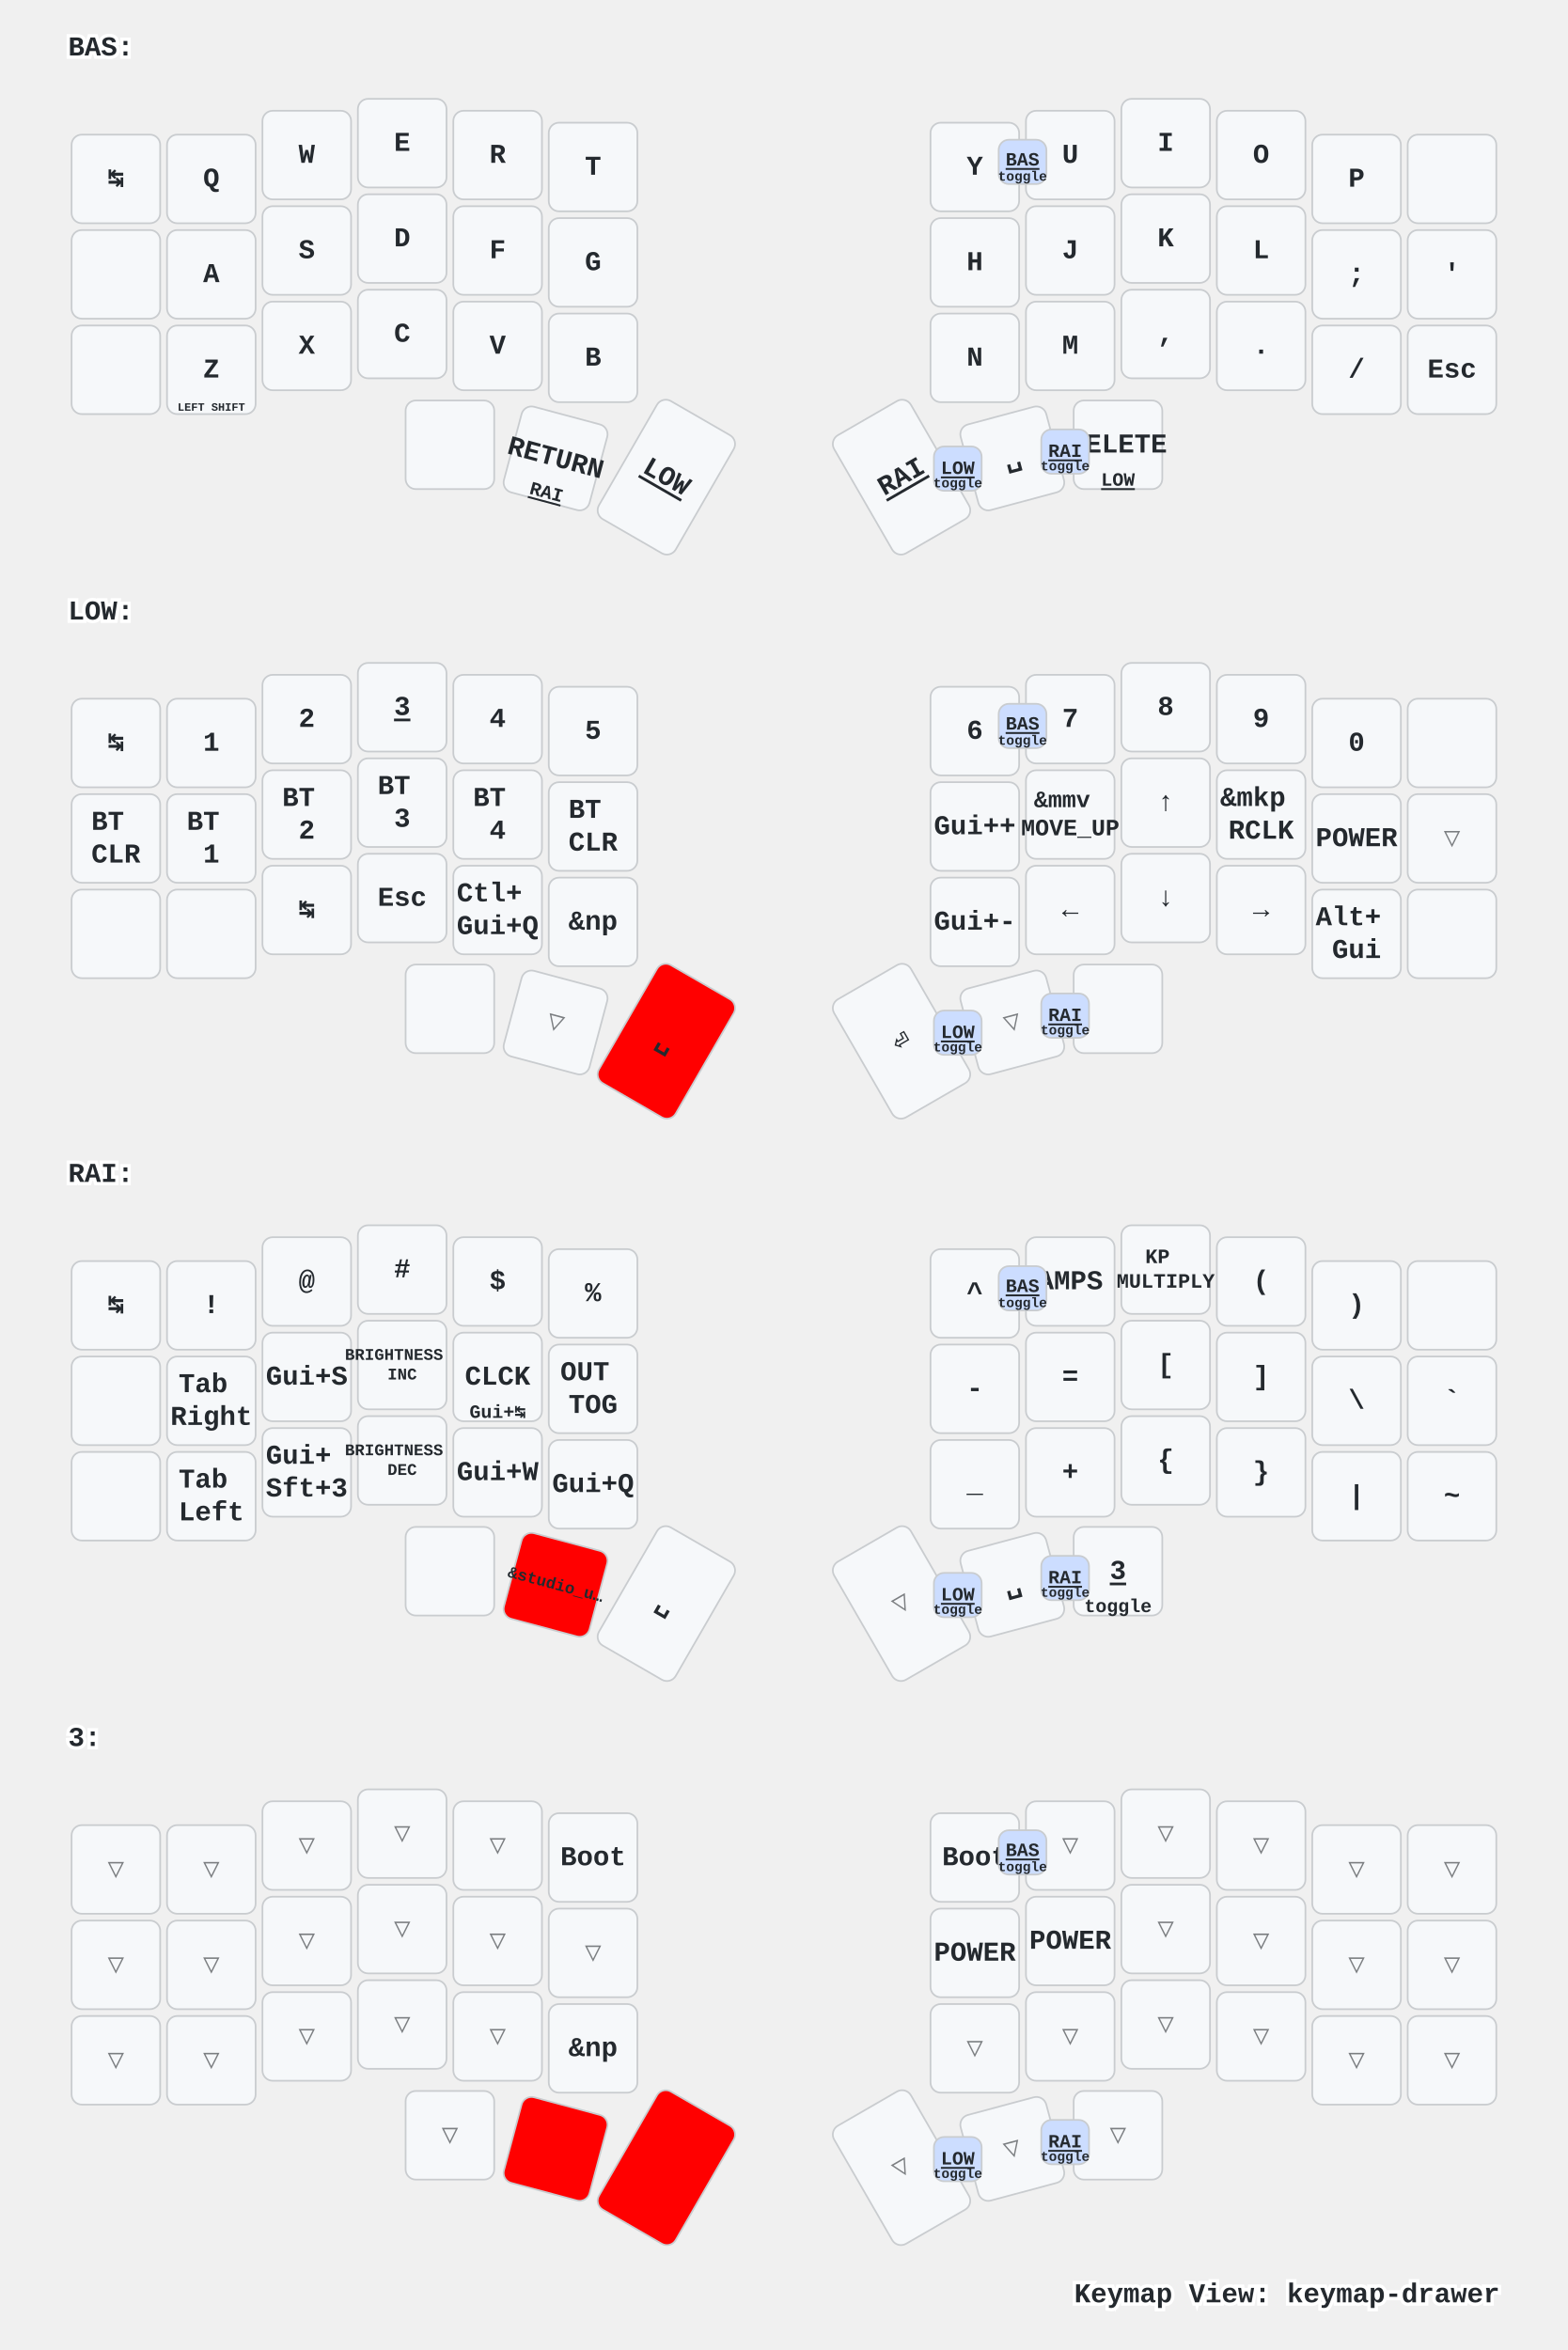
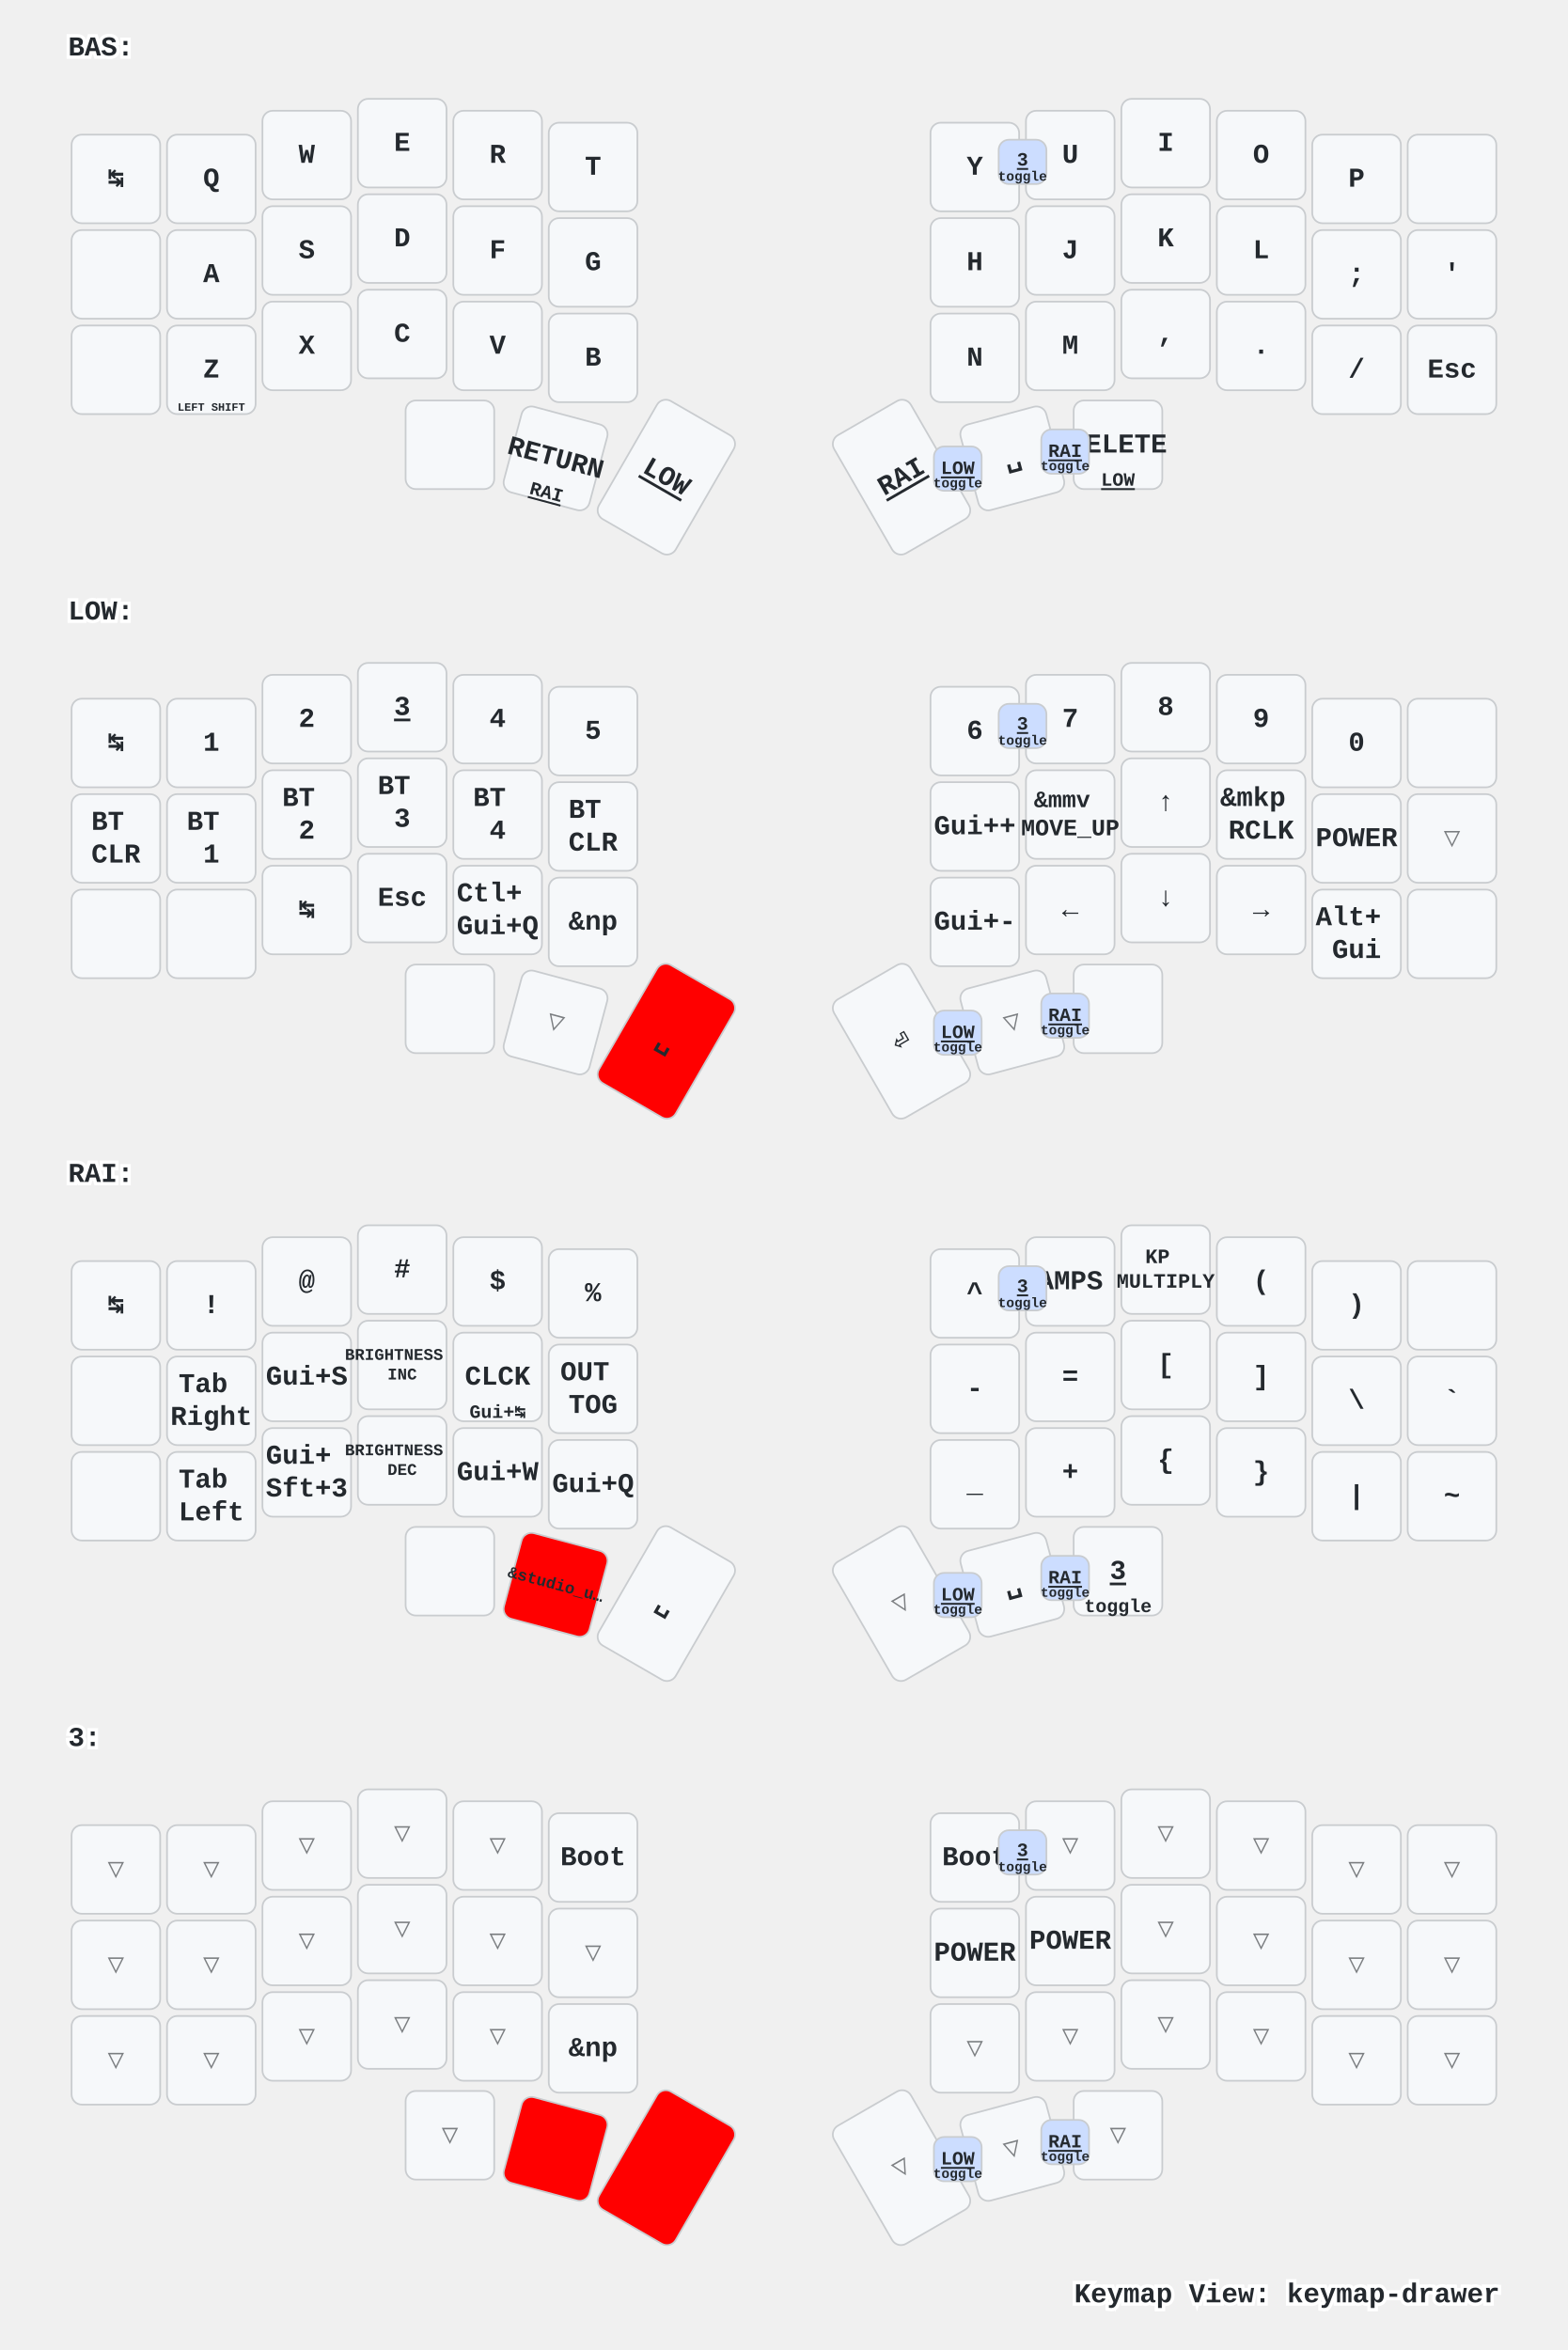
<svg xmlns="http://www.w3.org/2000/svg" xmlns:xlink="http://www.w3.org/1999/xlink" width="920" height="1379" viewBox="0 0 920 1379" class="keymap">
  <defs>/* start glyphs */
<svg id="mdi:apple-keyboard-command">
      <svg id="mdi-apple-keyboard-command" viewBox="0 0 24 24">
        <path d="M6,2A4,4 0 0,1 10,6V8H14V6A4,4 0 0,1 18,2A4,4 0 0,1 22,6A4,4 0 0,1 18,10H16V14H18A4,4 0 0,1 22,18A4,4 0 0,1 18,22A4,4 0 0,1 14,18V16H10V18A4,4 0 0,1 6,22A4,4 0 0,1 2,18A4,4 0 0,1 6,14H8V10H6A4,4 0 0,1 2,6A4,4 0 0,1 6,2M16,18A2,2 0 0,0 18,20A2,2 0 0,0 20,18A2,2 0 0,0 18,16H16V18M14,10H10V14H14V10M6,16A2,2 0 0,0 4,18A2,2 0 0,0 6,20A2,2 0 0,0 8,18V16H6M8,6A2,2 0 0,0 6,4A2,2 0 0,0 4,6A2,2 0 0,0 6,8H8V6M18,8A2,2 0 0,0 20,6A2,2 0 0,0 18,4A2,2 0 0,0 16,6V8H18Z" />
      </svg>
    </svg>
    <svg id="mdi:apple-keyboard-control">
      <svg id="mdi-apple-keyboard-control" viewBox="0 0 24 24">
        <path d="M19.78,11.78L18.36,13.19L12,6.83L5.64,13.19L4.22,11.78L12,4L19.78,11.78Z" />
      </svg>
    </svg>
    <svg id="mdi:apple-keyboard-option">
      <svg id="mdi-apple-keyboard-option" viewBox="0 0 24 24">
        <path d="M3,4H9.11L16.15,18H21V20H14.88L7.84,6H3V4M14,4H21V6H14V4Z" />
      </svg>
    </svg>
    <svg id="mdi:apple-keyboard-shift">
      <svg id="mdi-apple-keyboard-shift" viewBox="0 0 24 24">
        <path d="M15,18V12H17.17L12,6.83L6.83,12H9V18H15M12,4L22,14H17V20H7V14H2L12,4Z" />
      </svg>
    </svg>
    <svg id="mdi:backspace-outline">
      <svg id="mdi-backspace-outline" viewBox="0 0 24 24">
        <path d="M19,15.59L17.59,17L14,13.41L10.41,17L9,15.59L12.59,12L9,8.41L10.41,7L14,10.59L17.59,7L19,8.41L15.41,12L19,15.59M22,3A2,2 0 0,1 24,5V19A2,2 0 0,1 22,21H7C6.31,21 5.77,20.64 5.41,20.11L0,12L5.41,3.88C5.77,3.35 6.31,3 7,3H22M22,5H7L2.28,12L7,19H22V5Z" />
      </svg>
    </svg>
  </defs>/* end glyphs */
<style>/* inherit to force styles through use tags */
svg path {
    fill: inherit;
}

/* font and background color specifications */
svg.keymap {
    font-family: SFMono-Regular,Consolas,Liberation Mono,Menlo,monospace;
    font-size: 14px;
    font-kerning: normal;
    text-rendering: optimizeLegibility;
    fill: #24292e;
}

/* default key styling */
rect.key {
    fill: #f6f8fa;
}

rect.key, rect.combo {
    stroke: #c9cccf;
    stroke-width: 1;
}

/* default key side styling, only used is draw_key_sides is set */
rect.side {
    filter: brightness(90%);
}

/* color accent for combo boxes */
rect.combo, rect.combo-separate {
    fill: #cdf;
}

/* color accent for held keys */
rect.held, rect.combo.held {
    fill: #fdd;
}

/* color accent for ghost (optional) keys */
rect.ghost, rect.combo.ghost {
    stroke-dasharray: 4, 4;
    stroke-width: 2;
}

text {
    text-anchor: middle;
    dominant-baseline: middle;
}

/* styling for layer labels */
text.label {
    font-weight: bold;
    text-anchor: start;
    stroke: white;
    stroke-width: 4;
    paint-order: stroke;
}

/* styling for optional footer */
text.footer {
    text-anchor: end;
    dominant-baseline: auto;
    stroke: white;
    stroke-width: 4;
    paint-order: stroke;
}

/* styling for combo tap, and key non-tap label text */
text.combo, text.hold, text.shifted, text.left, text.right {
    font-size: 11px;
}

text.hold {
    text-anchor: middle;
    dominant-baseline: auto;
}

text.shifted {
    text-anchor: middle;
    dominant-baseline: hanging;
}

text.left {
    text-anchor: start;
}

text.right {
    text-anchor: end;
}

text.layer-activator {
    text-decoration: underline;
}

/* styling for hold/shifted label text in combo box */
text.combo.hold, text.combo.shifted, text.combo.left, text.combo.right {
    font-size: 8px;
}

/* lighter symbol for transparent keys */
text.trans {
    fill: #7b7e81;
}

/* styling for combo dendrons */
path.combo {
    stroke-width: 1;
    stroke: gray;
    fill: none;
}

/* Start Tabler Icons Cleanup */
/* cannot use height/width with glyphs */
.icon-tabler &gt; path {
    fill: inherit;
    stroke: inherit;
    stroke-width: 2;
}
/* hide tabler's default box */
.icon-tabler &gt; path[stroke="none"][fill="none"] {
    visibility: hidden;
}
/* End Tabler Icons Cleanup */

/* For default sytles, see https://github.com/caksoylar/keymap-drawer/blob/main/keymap_drawer/config.py#L85 */

svg.keymap {
  font-family: Ubuntu Mono, Inconsolata, Consolas, Liberation Mono, Menlo, monospace;
  font-size: 16px;
  font-weight: bold;
  text-rendering: optimizeLegibility;
}

/* Color accent for held keys
red = #f00
green = #0f0
blue = #00f
yellow = #ff0
cyan = #0ff
magenta = #f0f
white = #fff
black = #000
grey = #888
light grey = #ccc
#ffc
*/
rect.held, rect.combo.held {
    fill: #f00;
}

/* Technique borrowed and extended from https://github.com/englmaxi/zmk-config/blob/master/keymap-drawer/config.yaml */
.sym_sub_text.tap {
  translate: -5px 2px;
  font-size: 20px;
}
.sym_sub_text.shifted {
  translate: 10px 13px;
  font-size: 10px;
  opacity: 1.0;
}
.combo.sym_sub_text.tap {
  translate: -1px 1px;
}
.combo.sym_sub_text.shifted {
  translate: 7px 5px;
  font-size: 10px;
  opacity: 1.0;
}

/* Toggle */
.toggle.shifted {
  translate: -10px 12px;
}

.toggle.hold {
  translate: 13px -23px;
}

/* Variant for tap-dances */
.tap_dance.tap {
  translate: -7px 0px;
  font-size: 12px;
}
.tap_dance.shifted {
  translate: 7px 17px;
  font-size: 12px;
  opacity: 1.0;
}

/* Variant for symbol next to symbol */
.sym_by_sym.tap {
  translate: -6px 0px;
}
.sym_by_sym.shifted {
  translate: 10px 12px;
  opacity: 1.0;
}

.combo.sym_by_sym.tap {
  translate: -35px 0px;
}
.combo.sym_by_sym.shifted {
  translate: 35px 20px;
  opacity: 1.0;
}

.combo.sym_by_sym.hold {
  visibility: hidden;
}

/* hide hold box for combo sym_by_sym */
.combo.sym_by_sym.hold &gt; path[stroke="none"][fill="none"] {
  visibility: hidden;
}
</style>
  <g transform="translate(40, 0)" class="layer-BAS">
    <text x="0" y="28" class="label" id="BAS">BAS:</text>
    <g transform="translate(0, 56)">
      <g transform="translate(28, 49)" class="key keypos-0">
        <rect rx="6" ry="6" x="-26" y="-26" width="52" height="52" class="key" />
        <text x="0" y="0" class="key tap">↹</text>
      </g>
      <g transform="translate(84, 49)" class="key keypos-1">
        <rect rx="6" ry="6" x="-26" y="-26" width="52" height="52" class="key" />
        <text x="0" y="0" class="key tap">Q</text>
      </g>
      <g transform="translate(140, 35)" class="key keypos-2">
        <rect rx="6" ry="6" x="-26" y="-26" width="52" height="52" class="key" />
        <text x="0" y="0" class="key tap">W</text>
      </g>
      <g transform="translate(196, 28)" class="key keypos-3">
        <rect rx="6" ry="6" x="-26" y="-26" width="52" height="52" class="key" />
        <text x="0" y="0" class="key tap">E</text>
      </g>
      <g transform="translate(252, 35)" class="key keypos-4">
        <rect rx="6" ry="6" x="-26" y="-26" width="52" height="52" class="key" />
        <text x="0" y="0" class="key tap">R</text>
      </g>
      <g transform="translate(308, 42)" class="key keypos-5">
        <rect rx="6" ry="6" x="-26" y="-26" width="52" height="52" class="key" />
        <text x="0" y="0" class="key tap">T</text>
      </g>
      <g transform="translate(532, 42)" class="key keypos-6">
        <rect rx="6" ry="6" x="-26" y="-26" width="52" height="52" class="key" />
        <text x="0" y="0" class="key tap">Y</text>
      </g>
      <g transform="translate(588, 35)" class="key keypos-7">
        <rect rx="6" ry="6" x="-26" y="-26" width="52" height="52" class="key" />
        <text x="0" y="0" class="key tap">U</text>
      </g>
      <g transform="translate(644, 28)" class="key keypos-8">
        <rect rx="6" ry="6" x="-26" y="-26" width="52" height="52" class="key" />
        <text x="0" y="0" class="key tap">I</text>
      </g>
      <g transform="translate(700, 35)" class="key keypos-9">
        <rect rx="6" ry="6" x="-26" y="-26" width="52" height="52" class="key" />
        <text x="0" y="0" class="key tap">O</text>
      </g>
      <g transform="translate(756, 49)" class="key keypos-10">
        <rect rx="6" ry="6" x="-26" y="-26" width="52" height="52" class="key" />
        <text x="0" y="0" class="key tap">P</text>
      </g>
      <g transform="translate(812, 49)" class="key keypos-11">
        <rect rx="6" ry="6" x="-26" y="-26" width="52" height="52" class="key" />
        <use href="#mdi:backspace-outline" xlink:href="#mdi:backspace-outline" x="-9" y="-9" height="18" width="18.0" class="key tap glyph mdi:backspace-outline" />
      </g>
      <g transform="translate(28, 105)" class="key keypos-12">
        <rect rx="6" ry="6" x="-26" y="-26" width="52" height="52" class="key" />
        <use href="#mdi:apple-keyboard-control" xlink:href="#mdi:apple-keyboard-control" x="-9" y="-9" height="18" width="18.0" class="key tap glyph mdi:apple-keyboard-control" />
      </g>
      <g transform="translate(84, 105)" class="key keypos-13">
        <rect rx="6" ry="6" x="-26" y="-26" width="52" height="52" class="key" />
        <text x="0" y="0" class="key tap">A</text>
      </g>
      <g transform="translate(140, 91)" class="key keypos-14">
        <rect rx="6" ry="6" x="-26" y="-26" width="52" height="52" class="key" />
        <text x="0" y="0" class="key tap">S</text>
      </g>
      <g transform="translate(196, 84)" class="key keypos-15">
        <rect rx="6" ry="6" x="-26" y="-26" width="52" height="52" class="key" />
        <text x="0" y="0" class="key tap">D</text>
      </g>
      <g transform="translate(252, 91)" class="key keypos-16">
        <rect rx="6" ry="6" x="-26" y="-26" width="52" height="52" class="key" />
        <text x="0" y="0" class="key tap">F</text>
      </g>
      <g transform="translate(308, 98)" class="key keypos-17">
        <rect rx="6" ry="6" x="-26" y="-26" width="52" height="52" class="key" />
        <text x="0" y="0" class="key tap">G</text>
      </g>
      <g transform="translate(532, 98)" class="key keypos-18">
        <rect rx="6" ry="6" x="-26" y="-26" width="52" height="52" class="key" />
        <text x="0" y="0" class="key tap">H</text>
      </g>
      <g transform="translate(588, 91)" class="key keypos-19">
        <rect rx="6" ry="6" x="-26" y="-26" width="52" height="52" class="key" />
        <text x="0" y="0" class="key tap">J</text>
      </g>
      <g transform="translate(644, 84)" class="key keypos-20">
        <rect rx="6" ry="6" x="-26" y="-26" width="52" height="52" class="key" />
        <text x="0" y="0" class="key tap">K</text>
      </g>
      <g transform="translate(700, 91)" class="key keypos-21">
        <rect rx="6" ry="6" x="-26" y="-26" width="52" height="52" class="key" />
        <text x="0" y="0" class="key tap">L</text>
      </g>
      <g transform="translate(756, 105)" class="key keypos-22">
        <rect rx="6" ry="6" x="-26" y="-26" width="52" height="52" class="key" />
        <text x="0" y="0" class="key tap">;</text>
      </g>
      <g transform="translate(812, 105)" class="key keypos-23">
        <rect rx="6" ry="6" x="-26" y="-26" width="52" height="52" class="key" />
        <text x="0" y="0" class="key tap">'</text>
      </g>
      <g transform="translate(28, 161)" class="key keypos-24">
        <rect rx="6" ry="6" x="-26" y="-26" width="52" height="52" class="key" />
        <use href="#mdi:apple-keyboard-shift" xlink:href="#mdi:apple-keyboard-shift" x="-9" y="-9" height="18" width="18.0" class="key tap glyph mdi:apple-keyboard-shift" />
      </g>
      <g transform="translate(84, 161)" class="key keypos-25">
        <rect rx="6" ry="6" x="-26" y="-26" width="52" height="52" class="key" />
        <text x="0" y="0" class="key tap">Z</text>
        <text x="0" y="24" class="key hold">
          <tspan style="font-size: 60%">LEFT SHIFT</tspan>
        </text>
      </g>
      <g transform="translate(140, 147)" class="key keypos-26">
        <rect rx="6" ry="6" x="-26" y="-26" width="52" height="52" class="key" />
        <text x="0" y="0" class="key tap">X</text>
      </g>
      <g transform="translate(196, 140)" class="key keypos-27">
        <rect rx="6" ry="6" x="-26" y="-26" width="52" height="52" class="key" />
        <text x="0" y="0" class="key tap">C</text>
      </g>
      <g transform="translate(252, 147)" class="key keypos-28">
        <rect rx="6" ry="6" x="-26" y="-26" width="52" height="52" class="key" />
        <text x="0" y="0" class="key tap">V</text>
      </g>
      <g transform="translate(308, 154)" class="key keypos-29">
        <rect rx="6" ry="6" x="-26" y="-26" width="52" height="52" class="key" />
        <text x="0" y="0" class="key tap">B</text>
      </g>
      <g transform="translate(532, 154)" class="key keypos-30">
        <rect rx="6" ry="6" x="-26" y="-26" width="52" height="52" class="key" />
        <text x="0" y="0" class="key tap">N</text>
      </g>
      <g transform="translate(588, 147)" class="key keypos-31">
        <rect rx="6" ry="6" x="-26" y="-26" width="52" height="52" class="key" />
        <text x="0" y="0" class="key tap">M</text>
      </g>
      <g transform="translate(644, 140)" class="key keypos-32">
        <rect rx="6" ry="6" x="-26" y="-26" width="52" height="52" class="key" />
        <text x="0" y="0" class="key tap">,</text>
      </g>
      <g transform="translate(700, 147)" class="key keypos-33">
        <rect rx="6" ry="6" x="-26" y="-26" width="52" height="52" class="key" />
        <text x="0" y="0" class="key tap">.</text>
      </g>
      <g transform="translate(756, 161)" class="key keypos-34">
        <rect rx="6" ry="6" x="-26" y="-26" width="52" height="52" class="key" />
        <text x="0" y="0" class="key tap">/</text>
      </g>
      <g transform="translate(812, 161)" class="key keypos-35">
        <rect rx="6" ry="6" x="-26" y="-26" width="52" height="52" class="key" />
        <text x="0" y="0" class="key tap">Esc</text>
      </g>
      <g transform="translate(224, 205)" class="key keypos-36">
        <rect rx="6" ry="6" x="-26" y="-26" width="52" height="52" class="key" />
        <use href="#mdi:apple-keyboard-command" xlink:href="#mdi:apple-keyboard-command" x="-9" y="-9" height="18" width="18.0" class="key tap glyph mdi:apple-keyboard-command" />
      </g>
      <g transform="translate(286, 213) rotate(15.0)" class="key keypos-37">
        <rect rx="6" ry="6" x="-26" y="-26" width="52" height="52" class="key" />
        <text x="0" y="0" class="key tap">RETURN</text>
        <a href="#RAI">
          <text x="0" y="24" class="key hold layer-activator">RAI</text>
        </a>
      </g>
      <g transform="translate(351, 224) rotate(30.0)" class="key keypos-38">
        <rect rx="6" ry="6" x="-26" y="-40" width="52" height="80" class="key" />
        <a href="#LOW">
          <text x="0" y="0" class="key tap layer-activator">LOW</text>
        </a>
      </g>
      <g transform="translate(489, 224) rotate(-30.0)" class="key keypos-39">
        <rect rx="6" ry="6" x="-26" y="-40" width="52" height="80" class="key" />
        <a href="#RAI">
          <text x="0" y="0" class="key tap layer-activator">RAI</text>
        </a>
      </g>
      <g transform="translate(554, 213) rotate(-15.0)" class="key keypos-40">
        <rect rx="6" ry="6" x="-26" y="-26" width="52" height="52" class="key" />
        <text x="0" y="0" class="key tap">␣</text>
      </g>
      <g transform="translate(616, 205)" class="key keypos-41">
        <rect rx="6" ry="6" x="-26" y="-26" width="52" height="52" class="key" />
        <text x="0" y="0" class="key tap">DELETE</text>
        <a href="#LOW">
          <text x="0" y="24" class="key hold layer-activator">LOW</text>
        </a>
      </g>
      <g class="combo combopos-0">
        <rect rx="6" ry="6" x="508" y="206" width="28" height="26" class="combo" />
        <a href="#LOW">
          <text x="522" y="219" class="combo tap layer-activator">LOW</text>
        </a>
        <text x="522" y="230" class="combo hold">toggle</text>
      </g>
      <g class="combo combopos-1">
        <rect rx="6" ry="6" x="571" y="196" width="28" height="26" class="combo" />
        <a href="#RAI">
          <text x="585" y="209" class="combo tap layer-activator">RAI</text>
        </a>
        <text x="585" y="220" class="combo hold">toggle</text>
      </g>
      <g class="combo combopos-2">
        <rect rx="6" ry="6" x="546" y="26" width="28" height="26" class="combo" />
-         <a href="#BAS">
-           <text x="560" y="38" class="combo tap layer-activator">BAS</text>
+         <a href="#x_x">
+           <text x="560" y="38" class="combo tap layer-activator">3</text>
        </a>
        <text x="560" y="50" class="combo hold">toggle</text>
      </g>
    </g>
  </g>
  <g transform="translate(40, 331)" class="layer-LOW">
    <text x="0" y="28" class="label" id="LOW">LOW:</text>
    <g transform="translate(0, 56)">
      <g transform="translate(28, 49)" class="key keypos-0">
        <rect rx="6" ry="6" x="-26" y="-26" width="52" height="52" class="key" />
        <text x="0" y="0" class="key tap">↹</text>
      </g>
      <g transform="translate(84, 49)" class="key keypos-1">
        <rect rx="6" ry="6" x="-26" y="-26" width="52" height="52" class="key" />
        <text x="0" y="0" class="key tap">1</text>
      </g>
      <g transform="translate(140, 35)" class="key keypos-2">
        <rect rx="6" ry="6" x="-26" y="-26" width="52" height="52" class="key" />
        <text x="0" y="0" class="key tap">2</text>
      </g>
      <g transform="translate(196, 28)" class="key keypos-3">
        <rect rx="6" ry="6" x="-26" y="-26" width="52" height="52" class="key" />
        <a href="#x_x">
          <text x="0" y="0" class="key tap layer-activator">3</text>
        </a>
      </g>
      <g transform="translate(252, 35)" class="key keypos-4">
        <rect rx="6" ry="6" x="-26" y="-26" width="52" height="52" class="key" />
        <text x="0" y="0" class="key tap">4</text>
      </g>
      <g transform="translate(308, 42)" class="key keypos-5">
        <rect rx="6" ry="6" x="-26" y="-26" width="52" height="52" class="key" />
        <text x="0" y="0" class="key tap">5</text>
      </g>
      <g transform="translate(532, 42)" class="key keypos-6">
        <rect rx="6" ry="6" x="-26" y="-26" width="52" height="52" class="key" />
        <text x="0" y="0" class="key tap">6</text>
      </g>
      <g transform="translate(588, 35)" class="key keypos-7">
        <rect rx="6" ry="6" x="-26" y="-26" width="52" height="52" class="key" />
        <text x="0" y="0" class="key tap">7</text>
      </g>
      <g transform="translate(644, 28)" class="key keypos-8">
        <rect rx="6" ry="6" x="-26" y="-26" width="52" height="52" class="key" />
        <text x="0" y="0" class="key tap">8</text>
      </g>
      <g transform="translate(700, 35)" class="key keypos-9">
        <rect rx="6" ry="6" x="-26" y="-26" width="52" height="52" class="key" />
        <text x="0" y="0" class="key tap">9</text>
      </g>
      <g transform="translate(756, 49)" class="key keypos-10">
        <rect rx="6" ry="6" x="-26" y="-26" width="52" height="52" class="key" />
        <text x="0" y="0" class="key tap">0</text>
      </g>
      <g transform="translate(812, 49)" class="key keypos-11">
        <rect rx="6" ry="6" x="-26" y="-26" width="52" height="52" class="key" />
        <use href="#mdi:backspace-outline" xlink:href="#mdi:backspace-outline" x="-9" y="-9" height="18" width="18.0" class="key tap glyph mdi:backspace-outline" />
      </g>
      <g transform="translate(28, 105)" class="key keypos-12">
        <rect rx="6" ry="6" x="-26" y="-26" width="52" height="52" class="key" />
        <text x="0" y="0" class="key tap">
          <tspan x="0" dy="-0.6em">BT</tspan>
          <tspan x="0" dy="1.2em">CLR</tspan>
        </text>
      </g>
      <g transform="translate(84, 105)" class="key keypos-13">
        <rect rx="6" ry="6" x="-26" y="-26" width="52" height="52" class="key" />
        <text x="0" y="0" class="key tap">
          <tspan x="0" dy="-0.6em">BT</tspan>
          <tspan x="0" dy="1.2em">1</tspan>
        </text>
      </g>
      <g transform="translate(140, 91)" class="key keypos-14">
        <rect rx="6" ry="6" x="-26" y="-26" width="52" height="52" class="key" />
        <text x="0" y="0" class="key tap">
          <tspan x="0" dy="-0.6em">BT</tspan>
          <tspan x="0" dy="1.2em">2</tspan>
        </text>
      </g>
      <g transform="translate(196, 84)" class="key keypos-15">
        <rect rx="6" ry="6" x="-26" y="-26" width="52" height="52" class="key" />
        <text x="0" y="0" class="key tap">
          <tspan x="0" dy="-0.6em">BT</tspan>
          <tspan x="0" dy="1.2em">3</tspan>
        </text>
      </g>
      <g transform="translate(252, 91)" class="key keypos-16">
        <rect rx="6" ry="6" x="-26" y="-26" width="52" height="52" class="key" />
        <text x="0" y="0" class="key tap">
          <tspan x="0" dy="-0.6em">BT</tspan>
          <tspan x="0" dy="1.2em">4</tspan>
        </text>
      </g>
      <g transform="translate(308, 98)" class="key keypos-17">
        <rect rx="6" ry="6" x="-26" y="-26" width="52" height="52" class="key" />
        <text x="0" y="0" class="key tap">
          <tspan x="0" dy="-0.6em">BT</tspan>
          <tspan x="0" dy="1.2em">CLR</tspan>
        </text>
      </g>
      <g transform="translate(532, 98)" class="key keypos-18">
        <rect rx="6" ry="6" x="-26" y="-26" width="52" height="52" class="key" />
        <text x="0" y="0" class="key tap">Gui++</text>
      </g>
      <g transform="translate(588, 91)" class="key keypos-19">
        <rect rx="6" ry="6" x="-26" y="-26" width="52" height="52" class="key" />
        <text x="0" y="0" class="key tap">
          <tspan x="0" dy="-0.6em" style="font-size: 86%">&amp;mmv</tspan>
          <tspan x="0" dy="1.2em" style="font-size: 86%">MOVE_UP</tspan>
        </text>
      </g>
      <g transform="translate(644, 84)" class="key keypos-20">
        <rect rx="6" ry="6" x="-26" y="-26" width="52" height="52" class="key" />
        <text x="0" y="0" class="key tap">↑</text>
      </g>
      <g transform="translate(700, 91)" class="key keypos-21">
        <rect rx="6" ry="6" x="-26" y="-26" width="52" height="52" class="key" />
        <text x="0" y="0" class="key tap">
          <tspan x="0" dy="-0.6em">&amp;mkp</tspan>
          <tspan x="0" dy="1.2em">RCLK</tspan>
        </text>
      </g>
      <g transform="translate(756, 105)" class="key keypos-22">
        <rect rx="6" ry="6" x="-26" y="-26" width="52" height="52" class="key" />
        <text x="0" y="0" class="key tap">POWER</text>
      </g>
      <g transform="translate(812, 105)" class="key trans keypos-23">
        <rect rx="6" ry="6" x="-26" y="-26" width="52" height="52" class="key trans" />
        <text x="0" y="0" class="key trans tap">▽</text>
      </g>
      <g transform="translate(28, 161)" class="key keypos-24">
        <rect rx="6" ry="6" x="-26" y="-26" width="52" height="52" class="key" />
        <use href="#mdi:apple-keyboard-shift" xlink:href="#mdi:apple-keyboard-shift" x="-9" y="-9" height="18" width="18.0" class="key tap glyph mdi:apple-keyboard-shift" />
      </g>
      <g transform="translate(84, 161)" class="key keypos-25">
        <rect rx="6" ry="6" x="-26" y="-26" width="52" height="52" class="key" />
        <use href="#mdi:apple-keyboard-control" xlink:href="#mdi:apple-keyboard-control" x="-9" y="-9" height="18" width="18.0" class="key tap glyph mdi:apple-keyboard-control" />
      </g>
      <g transform="translate(140, 147)" class="key keypos-26">
        <rect rx="6" ry="6" x="-26" y="-26" width="52" height="52" class="key" />
        <text x="0" y="0" class="key tap">↹</text>
      </g>
      <g transform="translate(196, 140)" class="key keypos-27">
        <rect rx="6" ry="6" x="-26" y="-26" width="52" height="52" class="key" />
        <text x="0" y="0" class="key tap">Esc</text>
      </g>
      <g transform="translate(252, 147)" class="key keypos-28">
        <rect rx="6" ry="6" x="-26" y="-26" width="52" height="52" class="key" />
        <text x="0" y="0" class="key tap">
          <tspan x="0" dy="-0.6em">Ctl+</tspan>
          <tspan x="0" dy="1.2em">Gui+Q</tspan>
        </text>
      </g>
      <g transform="translate(308, 154)" class="key keypos-29">
        <rect rx="6" ry="6" x="-26" y="-26" width="52" height="52" class="key" />
        <text x="0" y="0" class="key tap">&amp;np</text>
      </g>
      <g transform="translate(532, 154)" class="key keypos-30">
        <rect rx="6" ry="6" x="-26" y="-26" width="52" height="52" class="key" />
        <text x="0" y="0" class="key tap">Gui+-</text>
      </g>
      <g transform="translate(588, 147)" class="key keypos-31">
        <rect rx="6" ry="6" x="-26" y="-26" width="52" height="52" class="key" />
        <text x="0" y="0" class="key tap">←</text>
      </g>
      <g transform="translate(644, 140)" class="key keypos-32">
        <rect rx="6" ry="6" x="-26" y="-26" width="52" height="52" class="key" />
        <text x="0" y="0" class="key tap">↓</text>
      </g>
      <g transform="translate(700, 147)" class="key keypos-33">
        <rect rx="6" ry="6" x="-26" y="-26" width="52" height="52" class="key" />
        <text x="0" y="0" class="key tap">→</text>
      </g>
      <g transform="translate(756, 161)" class="key keypos-34">
        <rect rx="6" ry="6" x="-26" y="-26" width="52" height="52" class="key" />
        <text x="0" y="0" class="key tap">
          <tspan x="0" dy="-0.6em">Alt+</tspan>
          <tspan x="0" dy="1.2em">Gui</tspan>
        </text>
      </g>
      <g transform="translate(812, 161)" class="key keypos-35">
        <rect rx="6" ry="6" x="-26" y="-26" width="52" height="52" class="key" />
        <use href="#mdi:apple-keyboard-option" xlink:href="#mdi:apple-keyboard-option" x="-9" y="-9" height="18" width="18.0" class="key tap glyph mdi:apple-keyboard-option" />
      </g>
      <g transform="translate(224, 205)" class="key keypos-36">
        <rect rx="6" ry="6" x="-26" y="-26" width="52" height="52" class="key" />
        <use href="#mdi:apple-keyboard-command" xlink:href="#mdi:apple-keyboard-command" x="-9" y="-9" height="18" width="18.0" class="key tap glyph mdi:apple-keyboard-command" />
      </g>
      <g transform="translate(286, 213) rotate(15.0)" class="key trans keypos-37">
        <rect rx="6" ry="6" x="-26" y="-26" width="52" height="52" class="key trans" />
        <text x="0" y="0" class="key trans tap">▽</text>
      </g>
      <g transform="translate(351, 224) rotate(30.0)" class="key held keypos-38">
        <rect rx="6" ry="6" x="-26" y="-40" width="52" height="80" class="key held" />
        <text x="0" y="0" class="key held tap">␣</text>
      </g>
      <g transform="translate(489, 224) rotate(-30.0)" class="key keypos-39">
        <rect rx="6" ry="6" x="-26" y="-40" width="52" height="80" class="key" />
        <text x="0" y="0" class="key tap">⏎</text>
      </g>
      <g transform="translate(554, 213) rotate(-15.0)" class="key trans keypos-40">
        <rect rx="6" ry="6" x="-26" y="-26" width="52" height="52" class="key trans" />
        <text x="0" y="0" class="key trans tap">▽</text>
      </g>
      <g transform="translate(616, 205)" class="key keypos-41">
        <rect rx="6" ry="6" x="-26" y="-26" width="52" height="52" class="key" />
        <use href="#mdi:apple-keyboard-option" xlink:href="#mdi:apple-keyboard-option" x="-9" y="-9" height="18" width="18.0" class="key tap glyph mdi:apple-keyboard-option" />
      </g>
      <g class="combo combopos-0">
        <rect rx="6" ry="6" x="508" y="206" width="28" height="26" class="combo" />
        <a href="#LOW">
          <text x="522" y="219" class="combo tap layer-activator">LOW</text>
        </a>
        <text x="522" y="230" class="combo hold">toggle</text>
      </g>
      <g class="combo combopos-1">
        <rect rx="6" ry="6" x="571" y="196" width="28" height="26" class="combo" />
        <a href="#RAI">
          <text x="585" y="209" class="combo tap layer-activator">RAI</text>
        </a>
        <text x="585" y="220" class="combo hold">toggle</text>
      </g>
      <g class="combo combopos-2">
        <rect rx="6" ry="6" x="546" y="26" width="28" height="26" class="combo" />
-         <a href="#BAS">
-           <text x="560" y="38" class="combo tap layer-activator">BAS</text>
+         <a href="#x_x">
+           <text x="560" y="38" class="combo tap layer-activator">3</text>
        </a>
        <text x="560" y="50" class="combo hold">toggle</text>
      </g>
    </g>
  </g>
  <g transform="translate(40, 661)" class="layer-RAI">
    <text x="0" y="28" class="label" id="RAI">RAI:</text>
    <g transform="translate(0, 56)">
      <g transform="translate(28, 49)" class="key keypos-0">
        <rect rx="6" ry="6" x="-26" y="-26" width="52" height="52" class="key" />
        <text x="0" y="0" class="key tap">↹</text>
      </g>
      <g transform="translate(84, 49)" class="key keypos-1">
        <rect rx="6" ry="6" x="-26" y="-26" width="52" height="52" class="key" />
        <text x="0" y="0" class="key tap">!</text>
      </g>
      <g transform="translate(140, 35)" class="key keypos-2">
        <rect rx="6" ry="6" x="-26" y="-26" width="52" height="52" class="key" />
        <text x="0" y="0" class="key tap">@</text>
      </g>
      <g transform="translate(196, 28)" class="key keypos-3">
        <rect rx="6" ry="6" x="-26" y="-26" width="52" height="52" class="key" />
        <text x="0" y="0" class="key tap">#</text>
      </g>
      <g transform="translate(252, 35)" class="key keypos-4">
        <rect rx="6" ry="6" x="-26" y="-26" width="52" height="52" class="key" />
        <text x="0" y="0" class="key tap">$</text>
      </g>
      <g transform="translate(308, 42)" class="key keypos-5">
        <rect rx="6" ry="6" x="-26" y="-26" width="52" height="52" class="key" />
        <text x="0" y="0" class="key tap">%</text>
      </g>
      <g transform="translate(532, 42)" class="key keypos-6">
        <rect rx="6" ry="6" x="-26" y="-26" width="52" height="52" class="key" />
        <text x="0" y="0" class="key tap">^</text>
      </g>
      <g transform="translate(588, 35)" class="key keypos-7">
        <rect rx="6" ry="6" x="-26" y="-26" width="52" height="52" class="key" />
        <text x="0" y="0" class="key tap">AMPS</text>
      </g>
      <g transform="translate(644, 28)" class="key keypos-8">
        <rect rx="6" ry="6" x="-26" y="-26" width="52" height="52" class="key" />
        <text x="0" y="0" class="key tap">
          <tspan x="0" dy="-0.6em" style="font-size: 75%">KP</tspan>
          <tspan x="0" dy="1.2em" style="font-size: 75%">MULTIPLY</tspan>
        </text>
      </g>
      <g transform="translate(700, 35)" class="key keypos-9">
        <rect rx="6" ry="6" x="-26" y="-26" width="52" height="52" class="key" />
        <text x="0" y="0" class="key tap">(</text>
      </g>
      <g transform="translate(756, 49)" class="key keypos-10">
        <rect rx="6" ry="6" x="-26" y="-26" width="52" height="52" class="key" />
        <text x="0" y="0" class="key tap">)</text>
      </g>
      <g transform="translate(812, 49)" class="key keypos-11">
        <rect rx="6" ry="6" x="-26" y="-26" width="52" height="52" class="key" />
        <use href="#mdi:backspace-outline" xlink:href="#mdi:backspace-outline" x="-9" y="-9" height="18" width="18.0" class="key tap glyph mdi:backspace-outline" />
      </g>
      <g transform="translate(28, 105)" class="key keypos-12">
        <rect rx="6" ry="6" x="-26" y="-26" width="52" height="52" class="key" />
        <use href="#mdi:apple-keyboard-control" xlink:href="#mdi:apple-keyboard-control" x="-9" y="-9" height="18" width="18.0" class="key tap glyph mdi:apple-keyboard-control" />
      </g>
      <g transform="translate(84, 105)" class="key keypos-13">
        <rect rx="6" ry="6" x="-26" y="-26" width="52" height="52" class="key" />
        <text x="0" y="0" class="key tap">
          <tspan x="0" dy="-0.6em">Tab</tspan>
          <tspan x="0" dy="1.2em">Right</tspan>
        </text>
      </g>
      <g transform="translate(140, 91)" class="key keypos-14">
        <rect rx="6" ry="6" x="-26" y="-26" width="52" height="52" class="key" />
        <text x="0" y="0" class="key tap">Gui+S</text>
      </g>
      <g transform="translate(196, 84)" class="key keypos-15">
        <rect rx="6" ry="6" x="-26" y="-26" width="52" height="52" class="key" />
        <text x="0" y="0" class="key tap">
          <tspan x="0" dy="-0.6em" style="font-size: 60%">BRIGHTNESS</tspan>
          <tspan x="0" dy="1.2em" style="font-size: 60%">INC</tspan>
        </text>
      </g>
      <g transform="translate(252, 91)" class="key keypos-16">
        <rect rx="6" ry="6" x="-26" y="-26" width="52" height="52" class="key" />
        <text x="0" y="0" class="key tap">CLCK</text>
        <text x="0" y="24" class="key hold">Gui+↹</text>
      </g>
      <g transform="translate(308, 98)" class="key keypos-17">
        <rect rx="6" ry="6" x="-26" y="-26" width="52" height="52" class="key" />
        <text x="0" y="0" class="key tap">
          <tspan x="0" dy="-0.6em">OUT</tspan>
          <tspan x="0" dy="1.2em">TOG</tspan>
        </text>
      </g>
      <g transform="translate(532, 98)" class="key keypos-18">
        <rect rx="6" ry="6" x="-26" y="-26" width="52" height="52" class="key" />
        <text x="0" y="0" class="key tap">-</text>
      </g>
      <g transform="translate(588, 91)" class="key keypos-19">
        <rect rx="6" ry="6" x="-26" y="-26" width="52" height="52" class="key" />
        <text x="0" y="0" class="key tap">=</text>
      </g>
      <g transform="translate(644, 84)" class="key keypos-20">
        <rect rx="6" ry="6" x="-26" y="-26" width="52" height="52" class="key" />
        <text x="0" y="0" class="key tap">[</text>
      </g>
      <g transform="translate(700, 91)" class="key keypos-21">
        <rect rx="6" ry="6" x="-26" y="-26" width="52" height="52" class="key" />
        <text x="0" y="0" class="key tap">]</text>
      </g>
      <g transform="translate(756, 105)" class="key keypos-22">
        <rect rx="6" ry="6" x="-26" y="-26" width="52" height="52" class="key" />
        <text x="0" y="0" class="key tap">\</text>
      </g>
      <g transform="translate(812, 105)" class="key keypos-23">
        <rect rx="6" ry="6" x="-26" y="-26" width="52" height="52" class="key" />
        <text x="0" y="0" class="key tap">`</text>
      </g>
      <g transform="translate(28, 161)" class="key keypos-24">
        <rect rx="6" ry="6" x="-26" y="-26" width="52" height="52" class="key" />
        <use href="#mdi:apple-keyboard-shift" xlink:href="#mdi:apple-keyboard-shift" x="-9" y="-9" height="18" width="18.0" class="key tap glyph mdi:apple-keyboard-shift" />
      </g>
      <g transform="translate(84, 161)" class="key keypos-25">
        <rect rx="6" ry="6" x="-26" y="-26" width="52" height="52" class="key" />
        <text x="0" y="0" class="key tap">
          <tspan x="0" dy="-0.6em">Tab</tspan>
          <tspan x="0" dy="1.2em">Left</tspan>
        </text>
      </g>
      <g transform="translate(140, 147)" class="key keypos-26">
        <rect rx="6" ry="6" x="-26" y="-26" width="52" height="52" class="key" />
        <text x="0" y="0" class="key tap">
          <tspan x="0" dy="-0.6em">Gui+</tspan>
          <tspan x="0" dy="1.2em">Sft+3</tspan>
        </text>
      </g>
      <g transform="translate(196, 140)" class="key keypos-27">
        <rect rx="6" ry="6" x="-26" y="-26" width="52" height="52" class="key" />
        <text x="0" y="0" class="key tap">
          <tspan x="0" dy="-0.6em" style="font-size: 60%">BRIGHTNESS</tspan>
          <tspan x="0" dy="1.2em" style="font-size: 60%">DEC</tspan>
        </text>
      </g>
      <g transform="translate(252, 147)" class="key keypos-28">
        <rect rx="6" ry="6" x="-26" y="-26" width="52" height="52" class="key" />
        <text x="0" y="0" class="key tap">Gui+W</text>
      </g>
      <g transform="translate(308, 154)" class="key keypos-29">
        <rect rx="6" ry="6" x="-26" y="-26" width="52" height="52" class="key" />
        <text x="0" y="0" class="key tap">Gui+Q</text>
      </g>
      <g transform="translate(532, 154)" class="key keypos-30">
        <rect rx="6" ry="6" x="-26" y="-26" width="52" height="52" class="key" />
        <text x="0" y="0" class="key tap">_</text>
      </g>
      <g transform="translate(588, 147)" class="key keypos-31">
        <rect rx="6" ry="6" x="-26" y="-26" width="52" height="52" class="key" />
        <text x="0" y="0" class="key tap">+</text>
      </g>
      <g transform="translate(644, 140)" class="key keypos-32">
        <rect rx="6" ry="6" x="-26" y="-26" width="52" height="52" class="key" />
        <text x="0" y="0" class="key tap">{</text>
      </g>
      <g transform="translate(700, 147)" class="key keypos-33">
        <rect rx="6" ry="6" x="-26" y="-26" width="52" height="52" class="key" />
        <text x="0" y="0" class="key tap">}</text>
      </g>
      <g transform="translate(756, 161)" class="key keypos-34">
        <rect rx="6" ry="6" x="-26" y="-26" width="52" height="52" class="key" />
        <text x="0" y="0" class="key tap">|</text>
      </g>
      <g transform="translate(812, 161)" class="key keypos-35">
        <rect rx="6" ry="6" x="-26" y="-26" width="52" height="52" class="key" />
        <text x="0" y="0" class="key tap">~</text>
      </g>
      <g transform="translate(224, 205)" class="key keypos-36">
        <rect rx="6" ry="6" x="-26" y="-26" width="52" height="52" class="key" />
        <use href="#mdi:apple-keyboard-command" xlink:href="#mdi:apple-keyboard-command" x="-9" y="-9" height="18" width="18.0" class="key tap glyph mdi:apple-keyboard-command" />
      </g>
      <g transform="translate(286, 213) rotate(15.0)" class="key held keypos-37">
        <rect rx="6" ry="6" x="-26" y="-26" width="52" height="52" class="key held" />
        <text x="0" y="0" class="key held tap">
          <tspan style="font-size: 60%">&amp;studio_u…</tspan>
        </text>
      </g>
      <g transform="translate(351, 224) rotate(30.0)" class="key keypos-38">
        <rect rx="6" ry="6" x="-26" y="-40" width="52" height="80" class="key" />
        <text x="0" y="0" class="key tap">␣</text>
      </g>
      <g transform="translate(489, 224) rotate(-30.0)" class="key trans keypos-39">
        <rect rx="6" ry="6" x="-26" y="-40" width="52" height="80" class="key trans" />
        <text x="0" y="0" class="key trans tap">▽</text>
      </g>
      <g transform="translate(554, 213) rotate(-15.0)" class="key keypos-40">
        <rect rx="6" ry="6" x="-26" y="-26" width="52" height="52" class="key" />
        <text x="0" y="0" class="key tap">␣</text>
      </g>
      <g transform="translate(616, 205)" class="key keypos-41">
        <rect rx="6" ry="6" x="-26" y="-26" width="52" height="52" class="key" />
        <a href="#x_x">
          <text x="0" y="0" class="key tap layer-activator">3</text>
        </a>
        <text x="0" y="24" class="key hold">toggle</text>
      </g>
      <g class="combo combopos-0">
        <rect rx="6" ry="6" x="508" y="206" width="28" height="26" class="combo" />
        <a href="#LOW">
          <text x="522" y="219" class="combo tap layer-activator">LOW</text>
        </a>
        <text x="522" y="230" class="combo hold">toggle</text>
      </g>
      <g class="combo combopos-1">
        <rect rx="6" ry="6" x="571" y="196" width="28" height="26" class="combo" />
        <a href="#RAI">
          <text x="585" y="209" class="combo tap layer-activator">RAI</text>
        </a>
        <text x="585" y="220" class="combo hold">toggle</text>
      </g>
      <g class="combo combopos-2">
        <rect rx="6" ry="6" x="546" y="26" width="28" height="26" class="combo" />
-         <a href="#BAS">
-           <text x="560" y="38" class="combo tap layer-activator">BAS</text>
+         <a href="#x_x">
+           <text x="560" y="38" class="combo tap layer-activator">3</text>
        </a>
        <text x="560" y="50" class="combo hold">toggle</text>
      </g>
    </g>
  </g>
  <g transform="translate(40, 992)" class="layer-3">
    <text x="0" y="28" class="label" id="x_x">3:</text>
    <g transform="translate(0, 56)">
      <g transform="translate(28, 49)" class="key trans keypos-0">
        <rect rx="6" ry="6" x="-26" y="-26" width="52" height="52" class="key trans" />
        <text x="0" y="0" class="key trans tap">▽</text>
      </g>
      <g transform="translate(84, 49)" class="key trans keypos-1">
        <rect rx="6" ry="6" x="-26" y="-26" width="52" height="52" class="key trans" />
        <text x="0" y="0" class="key trans tap">▽</text>
      </g>
      <g transform="translate(140, 35)" class="key trans keypos-2">
        <rect rx="6" ry="6" x="-26" y="-26" width="52" height="52" class="key trans" />
        <text x="0" y="0" class="key trans tap">▽</text>
      </g>
      <g transform="translate(196, 28)" class="key trans keypos-3">
        <rect rx="6" ry="6" x="-26" y="-26" width="52" height="52" class="key trans" />
        <text x="0" y="0" class="key trans tap">▽</text>
      </g>
      <g transform="translate(252, 35)" class="key trans keypos-4">
        <rect rx="6" ry="6" x="-26" y="-26" width="52" height="52" class="key trans" />
        <text x="0" y="0" class="key trans tap">▽</text>
      </g>
      <g transform="translate(308, 42)" class="key keypos-5">
        <rect rx="6" ry="6" x="-26" y="-26" width="52" height="52" class="key" />
        <text x="0" y="0" class="key tap">Boot</text>
      </g>
      <g transform="translate(532, 42)" class="key keypos-6">
        <rect rx="6" ry="6" x="-26" y="-26" width="52" height="52" class="key" />
        <text x="0" y="0" class="key tap">Boot</text>
      </g>
      <g transform="translate(588, 35)" class="key trans keypos-7">
        <rect rx="6" ry="6" x="-26" y="-26" width="52" height="52" class="key trans" />
        <text x="0" y="0" class="key trans tap">▽</text>
      </g>
      <g transform="translate(644, 28)" class="key trans keypos-8">
        <rect rx="6" ry="6" x="-26" y="-26" width="52" height="52" class="key trans" />
        <text x="0" y="0" class="key trans tap">▽</text>
      </g>
      <g transform="translate(700, 35)" class="key trans keypos-9">
        <rect rx="6" ry="6" x="-26" y="-26" width="52" height="52" class="key trans" />
        <text x="0" y="0" class="key trans tap">▽</text>
      </g>
      <g transform="translate(756, 49)" class="key trans keypos-10">
        <rect rx="6" ry="6" x="-26" y="-26" width="52" height="52" class="key trans" />
        <text x="0" y="0" class="key trans tap">▽</text>
      </g>
      <g transform="translate(812, 49)" class="key trans keypos-11">
        <rect rx="6" ry="6" x="-26" y="-26" width="52" height="52" class="key trans" />
        <text x="0" y="0" class="key trans tap">▽</text>
      </g>
      <g transform="translate(28, 105)" class="key trans keypos-12">
        <rect rx="6" ry="6" x="-26" y="-26" width="52" height="52" class="key trans" />
        <text x="0" y="0" class="key trans tap">▽</text>
      </g>
      <g transform="translate(84, 105)" class="key trans keypos-13">
        <rect rx="6" ry="6" x="-26" y="-26" width="52" height="52" class="key trans" />
        <text x="0" y="0" class="key trans tap">▽</text>
      </g>
      <g transform="translate(140, 91)" class="key trans keypos-14">
        <rect rx="6" ry="6" x="-26" y="-26" width="52" height="52" class="key trans" />
        <text x="0" y="0" class="key trans tap">▽</text>
      </g>
      <g transform="translate(196, 84)" class="key trans keypos-15">
        <rect rx="6" ry="6" x="-26" y="-26" width="52" height="52" class="key trans" />
        <text x="0" y="0" class="key trans tap">▽</text>
      </g>
      <g transform="translate(252, 91)" class="key trans keypos-16">
        <rect rx="6" ry="6" x="-26" y="-26" width="52" height="52" class="key trans" />
        <text x="0" y="0" class="key trans tap">▽</text>
      </g>
      <g transform="translate(308, 98)" class="key trans keypos-17">
        <rect rx="6" ry="6" x="-26" y="-26" width="52" height="52" class="key trans" />
        <text x="0" y="0" class="key trans tap">▽</text>
      </g>
      <g transform="translate(532, 98)" class="key keypos-18">
        <rect rx="6" ry="6" x="-26" y="-26" width="52" height="52" class="key" />
        <text x="0" y="0" class="key tap">POWER</text>
      </g>
      <g transform="translate(588, 91)" class="key keypos-19">
        <rect rx="6" ry="6" x="-26" y="-26" width="52" height="52" class="key" />
        <text x="0" y="0" class="key tap">POWER</text>
      </g>
      <g transform="translate(644, 84)" class="key trans keypos-20">
        <rect rx="6" ry="6" x="-26" y="-26" width="52" height="52" class="key trans" />
        <text x="0" y="0" class="key trans tap">▽</text>
      </g>
      <g transform="translate(700, 91)" class="key trans keypos-21">
        <rect rx="6" ry="6" x="-26" y="-26" width="52" height="52" class="key trans" />
        <text x="0" y="0" class="key trans tap">▽</text>
      </g>
      <g transform="translate(756, 105)" class="key trans keypos-22">
        <rect rx="6" ry="6" x="-26" y="-26" width="52" height="52" class="key trans" />
        <text x="0" y="0" class="key trans tap">▽</text>
      </g>
      <g transform="translate(812, 105)" class="key trans keypos-23">
        <rect rx="6" ry="6" x="-26" y="-26" width="52" height="52" class="key trans" />
        <text x="0" y="0" class="key trans tap">▽</text>
      </g>
      <g transform="translate(28, 161)" class="key trans keypos-24">
        <rect rx="6" ry="6" x="-26" y="-26" width="52" height="52" class="key trans" />
        <text x="0" y="0" class="key trans tap">▽</text>
      </g>
      <g transform="translate(84, 161)" class="key trans keypos-25">
        <rect rx="6" ry="6" x="-26" y="-26" width="52" height="52" class="key trans" />
        <text x="0" y="0" class="key trans tap">▽</text>
      </g>
      <g transform="translate(140, 147)" class="key trans keypos-26">
        <rect rx="6" ry="6" x="-26" y="-26" width="52" height="52" class="key trans" />
        <text x="0" y="0" class="key trans tap">▽</text>
      </g>
      <g transform="translate(196, 140)" class="key trans keypos-27">
        <rect rx="6" ry="6" x="-26" y="-26" width="52" height="52" class="key trans" />
        <text x="0" y="0" class="key trans tap">▽</text>
      </g>
      <g transform="translate(252, 147)" class="key trans keypos-28">
        <rect rx="6" ry="6" x="-26" y="-26" width="52" height="52" class="key trans" />
        <text x="0" y="0" class="key trans tap">▽</text>
      </g>
      <g transform="translate(308, 154)" class="key keypos-29">
        <rect rx="6" ry="6" x="-26" y="-26" width="52" height="52" class="key" />
        <text x="0" y="0" class="key tap">&amp;np</text>
      </g>
      <g transform="translate(532, 154)" class="key trans keypos-30">
        <rect rx="6" ry="6" x="-26" y="-26" width="52" height="52" class="key trans" />
        <text x="0" y="0" class="key trans tap">▽</text>
      </g>
      <g transform="translate(588, 147)" class="key trans keypos-31">
        <rect rx="6" ry="6" x="-26" y="-26" width="52" height="52" class="key trans" />
        <text x="0" y="0" class="key trans tap">▽</text>
      </g>
      <g transform="translate(644, 140)" class="key trans keypos-32">
        <rect rx="6" ry="6" x="-26" y="-26" width="52" height="52" class="key trans" />
        <text x="0" y="0" class="key trans tap">▽</text>
      </g>
      <g transform="translate(700, 147)" class="key trans keypos-33">
        <rect rx="6" ry="6" x="-26" y="-26" width="52" height="52" class="key trans" />
        <text x="0" y="0" class="key trans tap">▽</text>
      </g>
      <g transform="translate(756, 161)" class="key trans keypos-34">
        <rect rx="6" ry="6" x="-26" y="-26" width="52" height="52" class="key trans" />
        <text x="0" y="0" class="key trans tap">▽</text>
      </g>
      <g transform="translate(812, 161)" class="key trans keypos-35">
        <rect rx="6" ry="6" x="-26" y="-26" width="52" height="52" class="key trans" />
        <text x="0" y="0" class="key trans tap">▽</text>
      </g>
      <g transform="translate(224, 205)" class="key trans keypos-36">
        <rect rx="6" ry="6" x="-26" y="-26" width="52" height="52" class="key trans" />
        <text x="0" y="0" class="key trans tap">▽</text>
      </g>
      <g transform="translate(286, 213) rotate(15.0)" class="key held keypos-37">
        <rect rx="6" ry="6" x="-26" y="-26" width="52" height="52" class="key held" />
      </g>
      <g transform="translate(351, 224) rotate(30.0)" class="key held keypos-38">
        <rect rx="6" ry="6" x="-26" y="-40" width="52" height="80" class="key held" />
      </g>
      <g transform="translate(489, 224) rotate(-30.0)" class="key trans keypos-39">
        <rect rx="6" ry="6" x="-26" y="-40" width="52" height="80" class="key trans" />
        <text x="0" y="0" class="key trans tap">▽</text>
      </g>
      <g transform="translate(554, 213) rotate(-15.0)" class="key trans keypos-40">
        <rect rx="6" ry="6" x="-26" y="-26" width="52" height="52" class="key trans" />
        <text x="0" y="0" class="key trans tap">▽</text>
      </g>
      <g transform="translate(616, 205)" class="key trans keypos-41">
        <rect rx="6" ry="6" x="-26" y="-26" width="52" height="52" class="key trans" />
        <text x="0" y="0" class="key trans tap">▽</text>
      </g>
      <g class="combo combopos-0">
        <rect rx="6" ry="6" x="508" y="206" width="28" height="26" class="combo" />
        <a href="#LOW">
          <text x="522" y="219" class="combo tap layer-activator">LOW</text>
        </a>
        <text x="522" y="230" class="combo hold">toggle</text>
      </g>
      <g class="combo combopos-1">
        <rect rx="6" ry="6" x="571" y="196" width="28" height="26" class="combo" />
        <a href="#RAI">
          <text x="585" y="209" class="combo tap layer-activator">RAI</text>
        </a>
        <text x="585" y="220" class="combo hold">toggle</text>
      </g>
      <g class="combo combopos-2">
        <rect rx="6" ry="6" x="546" y="26" width="28" height="26" class="combo" />
-         <a href="#BAS">
-           <text x="560" y="38" class="combo tap layer-activator">BAS</text>
+         <a href="#x_x">
+           <text x="560" y="38" class="combo tap layer-activator">3</text>
        </a>
        <text x="560" y="50" class="combo hold">toggle</text>
      </g>
    </g>
  </g>
  <text x="880.0" y="1351.0" class="footer">Keymap View: <a href="https://github.com/caksoylar/keymap-drawer">keymap-drawer</a>
  </text>
</svg>
